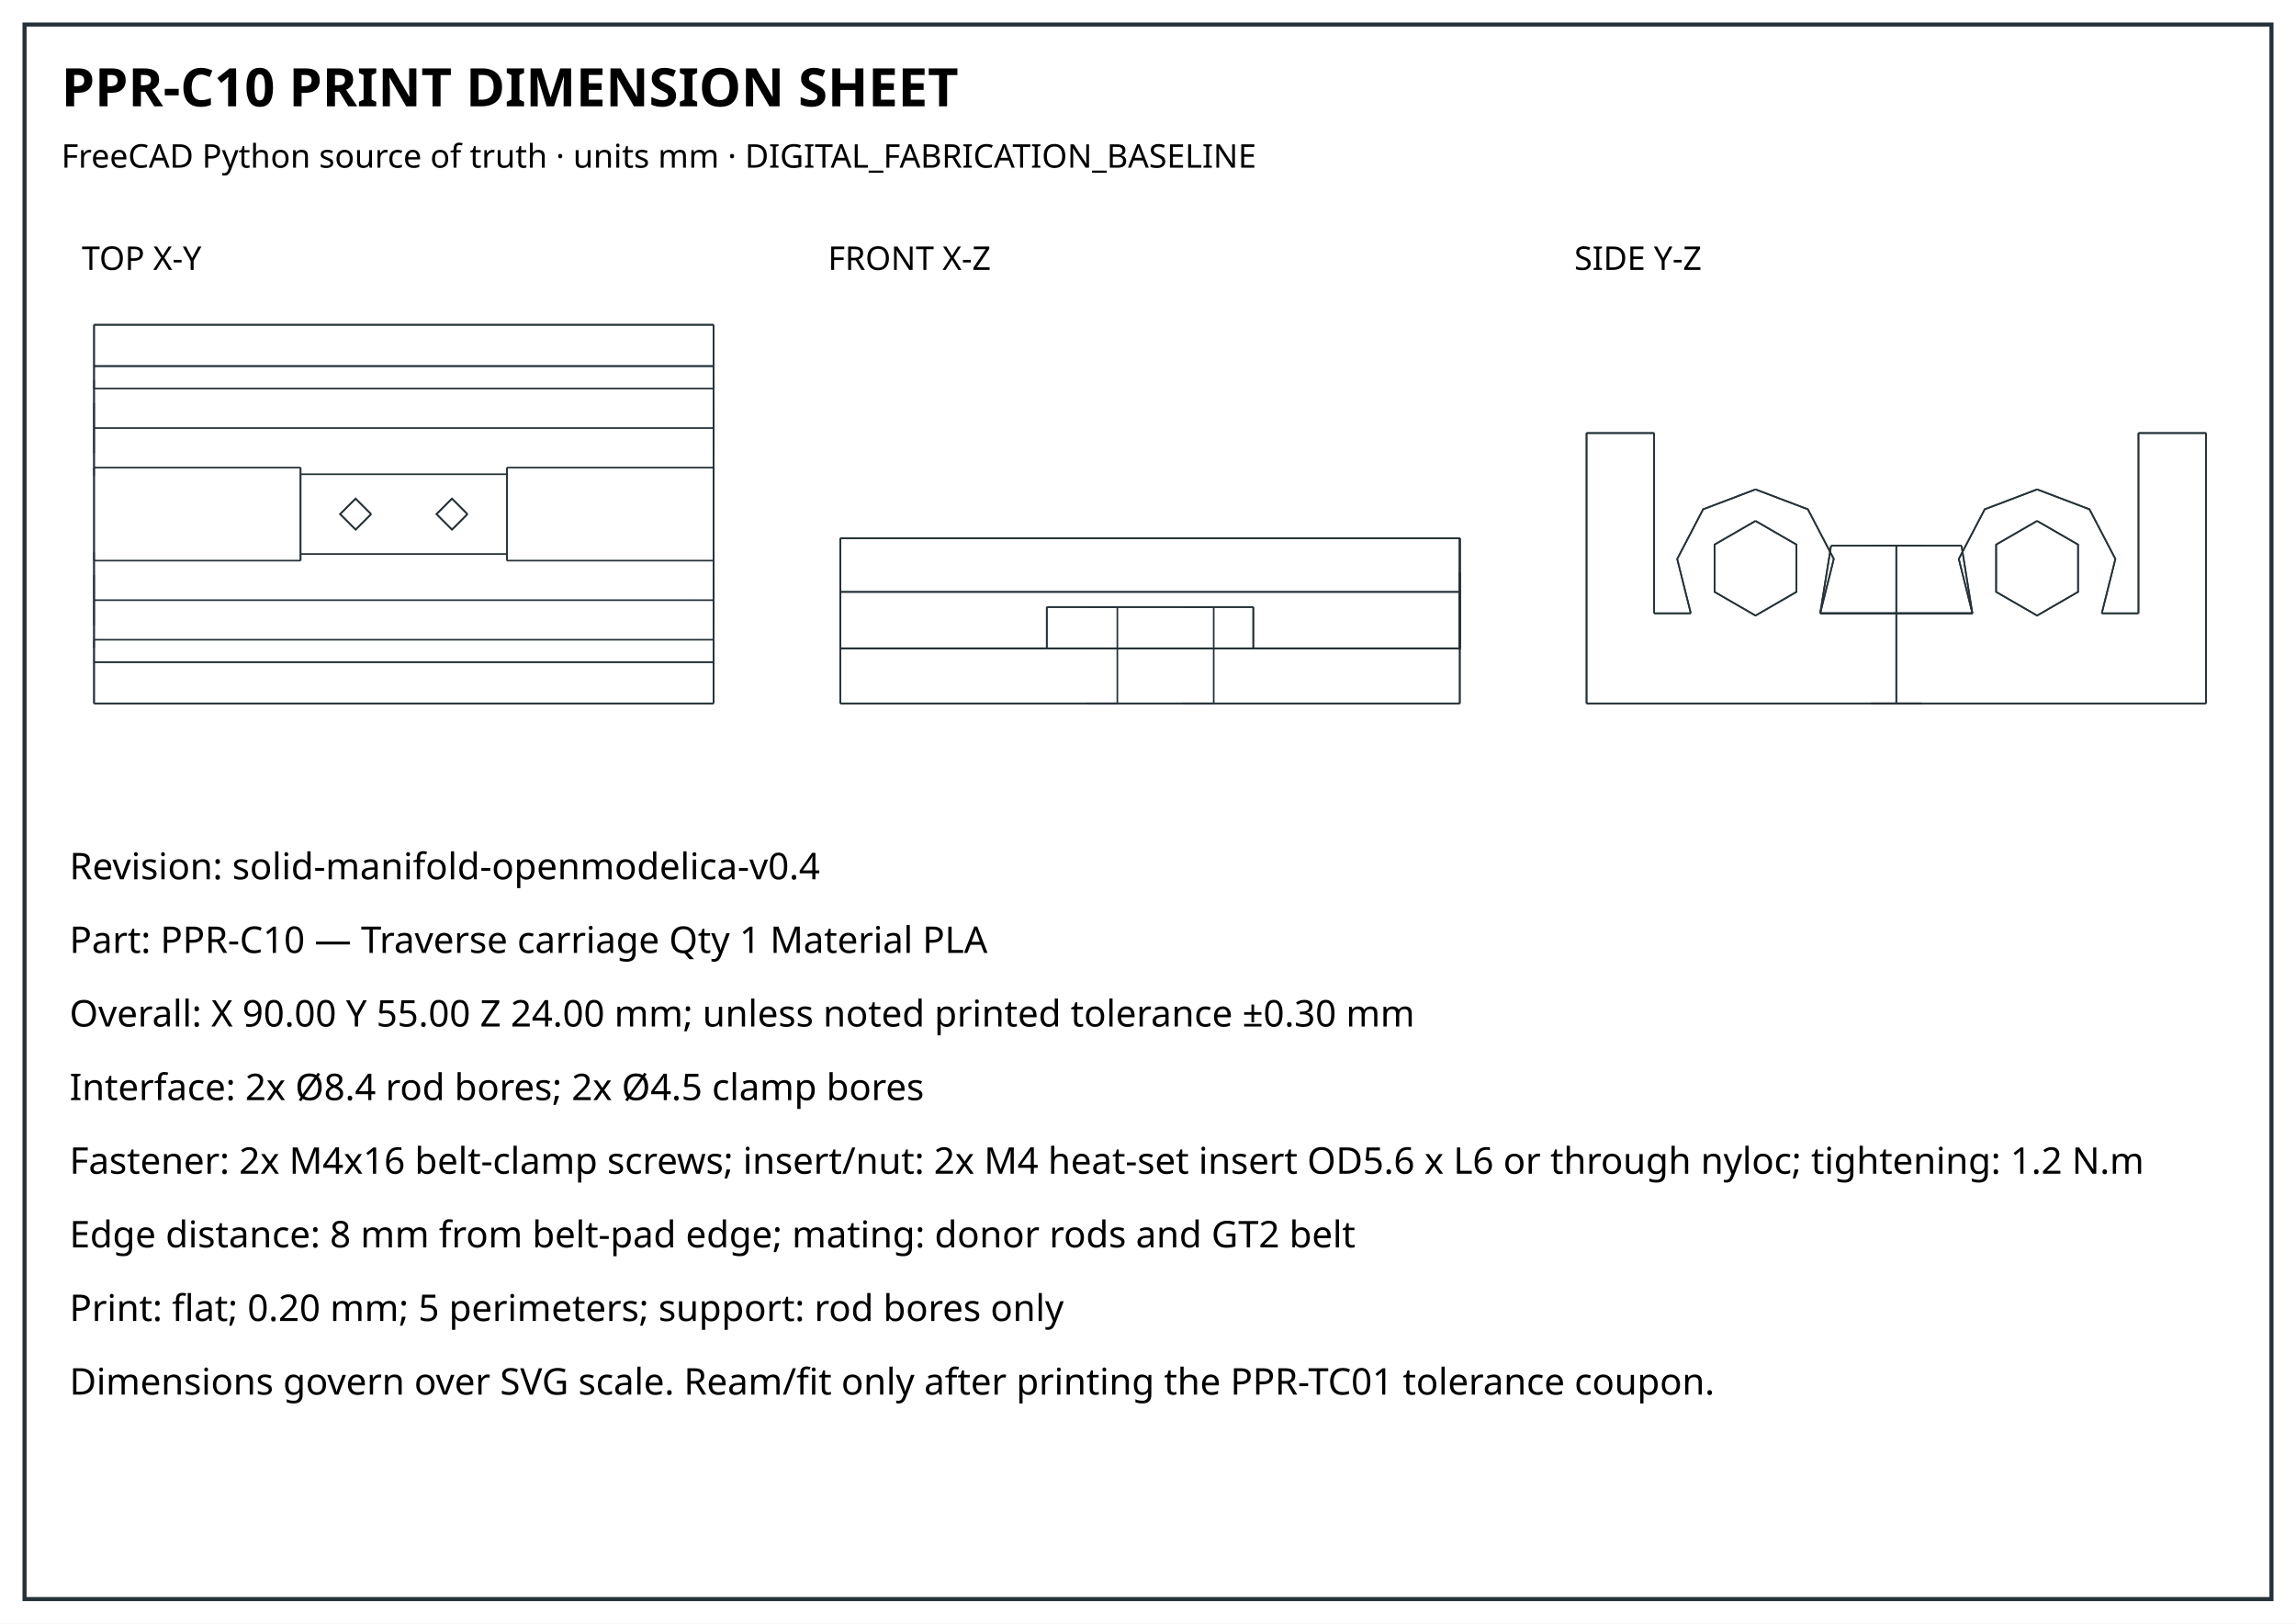
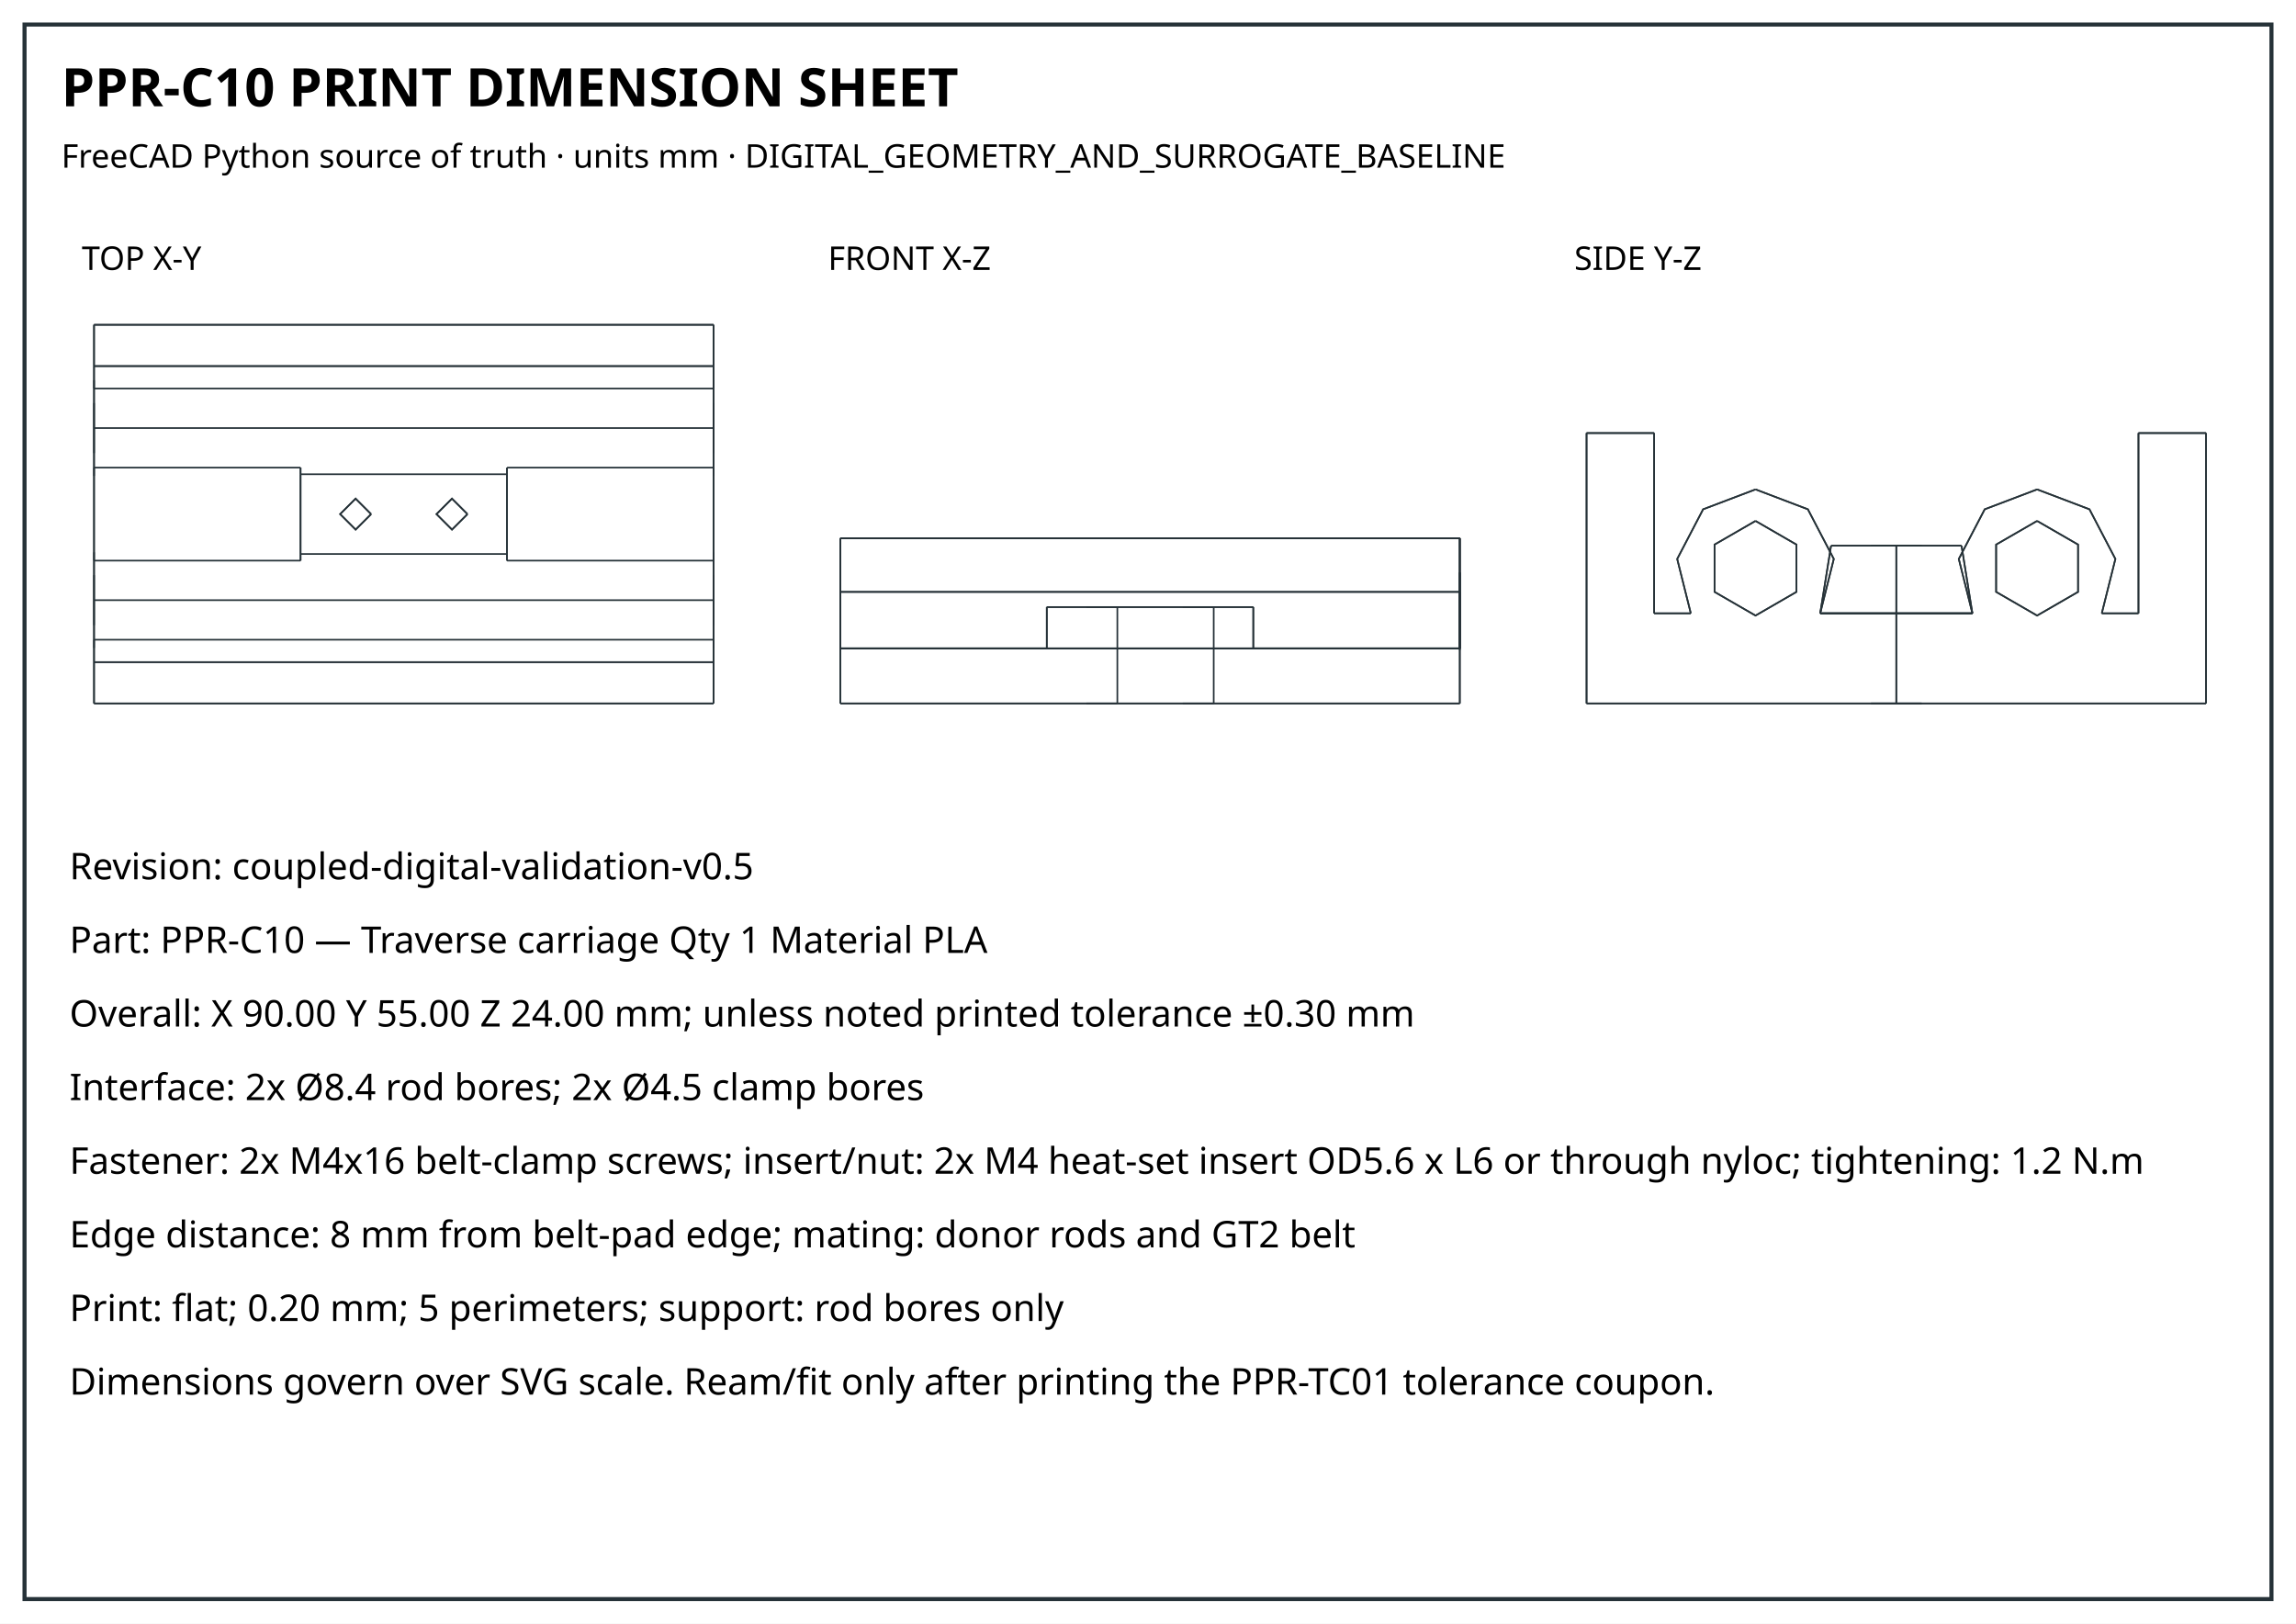
<svg xmlns="http://www.w3.org/2000/svg" width="1123" height="794" viewBox="0 0 1123 794">
  <rect width="1123" height="794" fill="white" />
  <rect x="12" y="12" width="1099" height="770" fill="none" stroke="#263238" stroke-width="2" />
  <text x="30" y="52" font-size="26" font-family="sans-serif" font-weight="bold">PPR-C10 PRINT DIMENSION SHEET</text>
-   <text x="30" y="82" font-size="16" font-family="sans-serif">FreeCAD Python source of truth · units mm · DIGITAL_FABRICATION_BASELINE</text>
+   <text x="30" y="82" font-size="16" font-family="sans-serif">FreeCAD Python source of truth · units mm · DIGITAL_GEOMETRY_AND_SURROGATE_BASELINE</text>
  <g font-family="sans-serif">
    <text x="40" y="132" font-size="16">TOP X-Y</text>
    <polyline points="46.00,323.80 46.00,312.84" fill="none" stroke="#263238" stroke-width="0.8" />
    <polyline points="46.00,312.84 349.00,312.84" fill="none" stroke="#263238" stroke-width="0.8" />
    <polyline points="349.00,323.80 349.00,312.84" fill="none" stroke="#263238" stroke-width="0.8" />
    <polyline points="349.00,323.80 46.00,323.80" fill="none" stroke="#263238" stroke-width="0.8" />
    <polyline points="46.00,344.00 46.00,344.00" fill="none" stroke="#263238" stroke-width="0.8" />
    <polyline points="46.00,344.00 46.00,158.83" fill="none" stroke="#263238" stroke-width="0.8" />
    <polyline points="46.00,344.00 46.00,323.80" fill="none" stroke="#263238" stroke-width="0.8" />
    <polyline points="46.00,158.83 46.00,158.83" fill="none" stroke="#263238" stroke-width="0.8" />
    <polyline points="46.00,323.80 46.00,323.80" fill="none" stroke="#263238" stroke-width="0.8" />
    <polyline points="46.00,179.03 46.00,158.83" fill="none" stroke="#263238" stroke-width="0.8" />
    <polyline points="46.00,179.03 46.00,179.03" fill="none" stroke="#263238" stroke-width="0.8" />
    <polyline points="46.00,293.50 46.00,309.15 46.00,316.90 46.00,312.84" fill="none" stroke="#263238" stroke-width="0.8" />
    <polyline points="46.00,189.99 46.00,179.03" fill="none" stroke="#263238" stroke-width="0.8" />
    <polyline points="46.00,274.16 46.00,270.10 46.00,277.85 46.00,293.50" fill="none" stroke="#263238" stroke-width="0.8" />
    <polyline points="46.00,189.99 46.00,185.93 46.00,193.68 46.00,209.33" fill="none" stroke="#263238" stroke-width="0.8" />
    <polyline points="46.00,274.16 46.00,228.67" fill="none" stroke="#263238" stroke-width="0.8" />
    <polyline points="46.00,209.33 46.00,224.98 46.00,232.74 46.00,228.67" fill="none" stroke="#263238" stroke-width="0.8" />
    <polyline points="46.00,209.33 46.00,221.58 46.00,221.58 46.00,209.33 46.00,197.09 46.00,197.09 46.00,209.33" fill="none" stroke="#263238" stroke-width="0.8" />
    <polyline points="46.00,293.50 46.00,305.75 46.00,305.75 46.00,293.50 46.00,281.25 46.00,281.25 46.00,293.50" fill="none" stroke="#263238" stroke-width="0.8" />
    <polyline points="349.00,274.16 349.00,270.10 349.00,277.85 349.00,293.50" fill="none" stroke="#263238" stroke-width="0.8" />
    <polyline points="248.00,274.16 349.00,274.16" fill="none" stroke="#263238" stroke-width="0.8" />
    <polyline points="248.00,274.16 248.00,270.92" fill="none" stroke="#263238" stroke-width="0.8" />
    <polyline points="147.00,270.92 248.00,270.92" fill="none" stroke="#263238" stroke-width="0.8" />
    <polyline points="147.00,274.16 147.00,270.92" fill="none" stroke="#263238" stroke-width="0.8" />
    <polyline points="46.00,274.16 147.00,274.16" fill="none" stroke="#263238" stroke-width="0.8" />
    <polyline points="349.00,293.50 349.00,309.15 349.00,316.90 349.00,312.84" fill="none" stroke="#263238" stroke-width="0.8" />
    <polyline points="349.00,344.00 349.00,344.00" fill="none" stroke="#263238" stroke-width="0.8" />
    <polyline points="349.00,344.00 349.00,158.83" fill="none" stroke="#263238" stroke-width="0.8" />
    <polyline points="349.00,344.00 349.00,323.80" fill="none" stroke="#263238" stroke-width="0.8" />
    <polyline points="349.00,158.83 349.00,158.83" fill="none" stroke="#263238" stroke-width="0.8" />
    <polyline points="349.00,323.80 349.00,323.80" fill="none" stroke="#263238" stroke-width="0.8" />
    <polyline points="349.00,179.03 349.00,158.83" fill="none" stroke="#263238" stroke-width="0.8" />
    <polyline points="349.00,179.03 349.00,179.03" fill="none" stroke="#263238" stroke-width="0.8" />
    <polyline points="349.00,189.99 349.00,179.03" fill="none" stroke="#263238" stroke-width="0.8" />
    <polyline points="349.00,189.99 349.00,185.93 349.00,193.68 349.00,209.33" fill="none" stroke="#263238" stroke-width="0.8" />
    <polyline points="349.00,274.16 349.00,228.67" fill="none" stroke="#263238" stroke-width="0.8" />
    <polyline points="349.00,209.33 349.00,224.98 349.00,232.74 349.00,228.67" fill="none" stroke="#263238" stroke-width="0.8" />
    <polyline points="349.00,209.33 349.00,221.58 349.00,221.58 349.00,209.33 349.00,197.09 349.00,197.09 349.00,209.33" fill="none" stroke="#263238" stroke-width="0.8" />
    <polyline points="349.00,293.50 349.00,305.75 349.00,305.75 349.00,293.50 349.00,281.25 349.00,281.25 349.00,293.50" fill="none" stroke="#263238" stroke-width="0.8" />
    <polyline points="46.00,323.80 349.00,323.80" fill="none" stroke="#263238" stroke-width="0.8" />
    <polyline points="46.00,344.00 349.00,344.00" fill="none" stroke="#263238" stroke-width="0.8" />
    <polyline points="46.00,344.00 349.00,344.00" fill="none" stroke="#263238" stroke-width="0.8" />
    <polyline points="46.00,158.83 349.00,158.83" fill="none" stroke="#263238" stroke-width="0.8" />
    <polyline points="181.51,251.42 173.93,243.84 166.36,251.42 173.93,258.99 181.51,251.42" fill="none" stroke="#263238" stroke-width="0.8" />
    <polyline points="228.64,251.42 221.07,243.84 213.49,251.42 221.07,258.99 228.64,251.42" fill="none" stroke="#263238" stroke-width="0.8" />
    <polyline points="46.00,158.83 349.00,158.83" fill="none" stroke="#263238" stroke-width="0.8" />
    <polyline points="46.00,179.03 349.00,179.03" fill="none" stroke="#263238" stroke-width="0.8" />
    <polyline points="349.00,179.03 46.00,179.03" fill="none" stroke="#263238" stroke-width="0.8" />
    <polyline points="46.00,189.99 349.00,189.99" fill="none" stroke="#263238" stroke-width="0.8" />
    <polyline points="46.00,228.67 147.00,228.67" fill="none" stroke="#263238" stroke-width="0.8" />
    <polyline points="147.00,231.92 147.00,228.67" fill="none" stroke="#263238" stroke-width="0.8" />
    <polyline points="147.00,231.92 248.00,231.92" fill="none" stroke="#263238" stroke-width="0.8" />
    <polyline points="248.00,231.92 248.00,228.67" fill="none" stroke="#263238" stroke-width="0.8" />
    <polyline points="248.00,228.67 349.00,228.67" fill="none" stroke="#263238" stroke-width="0.8" />
    <polyline points="147.00,274.16 147.00,228.67" fill="none" stroke="#263238" stroke-width="0.8" />
    <polyline points="46.00,209.33 349.00,209.33" fill="none" stroke="#263238" stroke-width="0.8" />
    <polyline points="46.00,293.50 349.00,293.50" fill="none" stroke="#263238" stroke-width="0.8" />
    <polyline points="248.00,274.16 248.00,228.67" fill="none" stroke="#263238" stroke-width="0.8" />
    <polyline points="248.00,270.92 248.00,231.92" fill="none" stroke="#263238" stroke-width="0.8" />
    <polyline points="147.00,270.92 147.00,231.92" fill="none" stroke="#263238" stroke-width="0.8" />
    <polyline points="181.51,251.42 173.93,243.84 166.36,251.42 173.93,258.99 181.51,251.42" fill="none" stroke="#263238" stroke-width="0.8" />
    <polyline points="228.64,251.42 221.07,243.84 213.49,251.42 221.07,258.99 228.64,251.42" fill="none" stroke="#263238" stroke-width="0.8" />
    <polyline points="181.51,251.42 181.51,251.42" fill="none" stroke="#263238" stroke-width="0.8" />
    <polyline points="228.64,251.42 228.64,251.42" fill="none" stroke="#263238" stroke-width="0.8" />
    <text x="405" y="132" font-size="16">FRONT X-Z</text>
    <polyline points="411.00,317.07 411.00,317.07" fill="none" stroke="#263238" stroke-width="0.8" />
    <polyline points="411.00,317.07 714.00,317.07" fill="none" stroke="#263238" stroke-width="0.8" />
    <polyline points="714.00,317.07 714.00,317.07" fill="none" stroke="#263238" stroke-width="0.8" />
    <polyline points="714.00,317.07 411.00,317.07" fill="none" stroke="#263238" stroke-width="0.8" />
    <polyline points="411.00,344.00 411.00,263.20" fill="none" stroke="#263238" stroke-width="0.8" />
    <polyline points="411.00,344.00 411.00,344.00" fill="none" stroke="#263238" stroke-width="0.8" />
    <polyline points="411.00,263.20 411.00,263.20" fill="none" stroke="#263238" stroke-width="0.8" />
    <polyline points="411.00,344.00 411.00,263.20" fill="none" stroke="#263238" stroke-width="0.8" />
    <polyline points="411.00,317.07 411.00,263.20" fill="none" stroke="#263238" stroke-width="0.8" />
    <polyline points="411.00,263.20 411.00,263.20" fill="none" stroke="#263238" stroke-width="0.8" />
    <polyline points="411.00,317.07 411.00,263.20" fill="none" stroke="#263238" stroke-width="0.8" />
    <polyline points="411.00,280.03 411.00,285.98 411.00,300.82 411.00,317.07" fill="none" stroke="#263238" stroke-width="0.8" />
    <polyline points="411.00,317.07 411.00,317.07" fill="none" stroke="#263238" stroke-width="0.8" />
    <polyline points="411.00,317.07 411.00,300.82 411.00,285.98 411.00,280.03" fill="none" stroke="#263238" stroke-width="0.8" />
    <polyline points="411.00,317.07 411.00,300.82 411.00,285.98 411.00,280.03" fill="none" stroke="#263238" stroke-width="0.8" />
    <polyline points="411.00,317.07 411.00,317.07" fill="none" stroke="#263238" stroke-width="0.8" />
    <polyline points="411.00,280.03 411.00,285.98 411.00,300.82 411.00,317.07" fill="none" stroke="#263238" stroke-width="0.8" />
    <polyline points="411.00,289.46 411.00,296.53 411.00,310.67 411.00,317.74 411.00,310.67 411.00,296.53 411.00,289.46" fill="none" stroke="#263238" stroke-width="0.8" />
    <polyline points="411.00,289.46 411.00,296.53 411.00,310.67 411.00,317.74 411.00,310.67 411.00,296.53 411.00,289.46" fill="none" stroke="#263238" stroke-width="0.8" />
    <polyline points="714.00,317.07 714.00,300.82 714.00,285.98 714.00,280.03" fill="none" stroke="#263238" stroke-width="0.8" />
    <polyline points="613.00,317.07 714.00,317.07" fill="none" stroke="#263238" stroke-width="0.8" />
    <polyline points="613.00,317.07 613.00,296.87" fill="none" stroke="#263238" stroke-width="0.8" />
    <polyline points="512.00,296.87 613.00,296.87" fill="none" stroke="#263238" stroke-width="0.8" />
    <polyline points="512.00,317.07 512.00,296.87" fill="none" stroke="#263238" stroke-width="0.8" />
    <polyline points="411.00,317.07 512.00,317.07" fill="none" stroke="#263238" stroke-width="0.8" />
    <polyline points="714.00,280.03 714.00,285.98 714.00,300.82 714.00,317.07" fill="none" stroke="#263238" stroke-width="0.8" />
    <polyline points="714.00,344.00 714.00,263.20" fill="none" stroke="#263238" stroke-width="0.8" />
    <polyline points="714.00,344.00 714.00,344.00" fill="none" stroke="#263238" stroke-width="0.8" />
    <polyline points="714.00,263.20 714.00,263.20" fill="none" stroke="#263238" stroke-width="0.8" />
    <polyline points="714.00,344.00 714.00,263.20" fill="none" stroke="#263238" stroke-width="0.8" />
    <polyline points="714.00,317.07 714.00,263.20" fill="none" stroke="#263238" stroke-width="0.8" />
    <polyline points="714.00,263.20 714.00,263.20" fill="none" stroke="#263238" stroke-width="0.8" />
    <polyline points="714.00,317.07 714.00,263.20" fill="none" stroke="#263238" stroke-width="0.8" />
    <polyline points="714.00,317.07 714.00,317.07" fill="none" stroke="#263238" stroke-width="0.8" />
    <polyline points="714.00,317.07 714.00,300.82 714.00,285.98 714.00,280.03" fill="none" stroke="#263238" stroke-width="0.8" />
    <polyline points="714.00,317.07 714.00,317.07" fill="none" stroke="#263238" stroke-width="0.8" />
    <polyline points="714.00,280.03 714.00,285.98 714.00,300.82 714.00,317.07" fill="none" stroke="#263238" stroke-width="0.8" />
    <polyline points="714.00,289.46 714.00,296.53 714.00,310.67 714.00,317.74 714.00,310.67 714.00,296.53 714.00,289.46" fill="none" stroke="#263238" stroke-width="0.8" />
    <polyline points="714.00,289.46 714.00,296.53 714.00,310.67 714.00,317.74 714.00,310.67 714.00,296.53 714.00,289.46" fill="none" stroke="#263238" stroke-width="0.8" />
    <polyline points="411.00,263.20 714.00,263.20" fill="none" stroke="#263238" stroke-width="0.8" />
    <polyline points="411.00,263.20 714.00,263.20" fill="none" stroke="#263238" stroke-width="0.8" />
    <polyline points="411.00,344.00 714.00,344.00" fill="none" stroke="#263238" stroke-width="0.8" />
    <polyline points="411.00,344.00 714.00,344.00" fill="none" stroke="#263238" stroke-width="0.8" />
    <polyline points="546.51,344.00 538.93,344.00 531.36,344.00 538.93,344.00 546.51,344.00" fill="none" stroke="#263238" stroke-width="0.8" />
    <polyline points="593.64,344.00 586.07,344.00 578.49,344.00 586.07,344.00 593.64,344.00" fill="none" stroke="#263238" stroke-width="0.8" />
    <polyline points="411.00,263.20 714.00,263.20" fill="none" stroke="#263238" stroke-width="0.8" />
    <polyline points="411.00,263.20 714.00,263.20" fill="none" stroke="#263238" stroke-width="0.8" />
    <polyline points="714.00,317.07 411.00,317.07" fill="none" stroke="#263238" stroke-width="0.8" />
    <polyline points="411.00,317.07 714.00,317.07" fill="none" stroke="#263238" stroke-width="0.8" />
    <polyline points="411.00,317.07 512.00,317.07" fill="none" stroke="#263238" stroke-width="0.8" />
    <polyline points="512.00,296.87 512.00,317.07" fill="none" stroke="#263238" stroke-width="0.8" />
    <polyline points="512.00,296.87 613.00,296.87" fill="none" stroke="#263238" stroke-width="0.8" />
    <polyline points="613.00,296.87 613.00,317.07" fill="none" stroke="#263238" stroke-width="0.8" />
    <polyline points="613.00,317.07 714.00,317.07" fill="none" stroke="#263238" stroke-width="0.8" />
    <polyline points="512.00,317.07 512.00,317.07" fill="none" stroke="#263238" stroke-width="0.8" />
    <polyline points="411.00,289.46 714.00,289.46" fill="none" stroke="#263238" stroke-width="0.8" />
    <polyline points="411.00,289.46 714.00,289.46" fill="none" stroke="#263238" stroke-width="0.8" />
    <polyline points="613.00,317.07 613.00,317.07" fill="none" stroke="#263238" stroke-width="0.8" />
    <polyline points="613.00,296.87 613.00,296.87" fill="none" stroke="#263238" stroke-width="0.8" />
    <polyline points="512.00,296.87 512.00,296.87" fill="none" stroke="#263238" stroke-width="0.8" />
    <polyline points="546.51,296.87 538.93,296.87 531.36,296.87 538.93,296.87 546.51,296.87" fill="none" stroke="#263238" stroke-width="0.8" />
    <polyline points="593.64,296.87 586.07,296.87 578.49,296.87 586.07,296.87 593.64,296.87" fill="none" stroke="#263238" stroke-width="0.8" />
    <polyline points="546.51,344.00 546.51,296.87" fill="none" stroke="#263238" stroke-width="0.8" />
    <polyline points="593.64,344.00 593.64,296.87" fill="none" stroke="#263238" stroke-width="0.8" />
    <text x="770" y="132" font-size="16">SIDE Y-Z</text>
    <polyline points="809.05,299.93 826.99,299.93" fill="none" stroke="#263238" stroke-width="0.8" />
    <polyline points="826.99,299.93 826.99,299.93" fill="none" stroke="#263238" stroke-width="0.8" />
    <polyline points="809.05,299.93 826.99,299.93" fill="none" stroke="#263238" stroke-width="0.8" />
    <polyline points="809.05,299.93 809.05,299.93" fill="none" stroke="#263238" stroke-width="0.8" />
    <polyline points="776.00,344.00 776.00,211.78" fill="none" stroke="#263238" stroke-width="0.8" />
    <polyline points="776.00,344.00 1079.00,344.00" fill="none" stroke="#263238" stroke-width="0.8" />
    <polyline points="776.00,211.78 809.05,211.78" fill="none" stroke="#263238" stroke-width="0.8" />
    <polyline points="1079.00,344.00 1079.00,211.78" fill="none" stroke="#263238" stroke-width="0.8" />
    <polyline points="809.05,299.93 809.05,211.78" fill="none" stroke="#263238" stroke-width="0.8" />
    <polyline points="1045.95,211.78 1079.00,211.78" fill="none" stroke="#263238" stroke-width="0.8" />
    <polyline points="1045.95,299.93 1045.95,211.78" fill="none" stroke="#263238" stroke-width="0.8" />
    <polyline points="858.64,239.33 833.02,249.06 820.34,273.35 826.99,299.93" fill="none" stroke="#263238" stroke-width="0.8" />
    <polyline points="1028.01,299.93 1045.95,299.93" fill="none" stroke="#263238" stroke-width="0.8" />
    <polyline points="890.28,299.93 896.93,273.35 884.25,249.06 858.64,239.33" fill="none" stroke="#263238" stroke-width="0.8" />
    <polyline points="1028.01,299.93 1034.66,273.35 1021.98,249.06 996.36,239.33" fill="none" stroke="#263238" stroke-width="0.8" />
    <polyline points="890.28,299.93 964.72,299.93" fill="none" stroke="#263238" stroke-width="0.8" />
    <polyline points="996.36,239.33 970.75,249.06 958.07,273.35 964.72,299.93" fill="none" stroke="#263238" stroke-width="0.8" />
    <polyline points="996.36,254.75 976.33,266.32 976.33,289.46 996.36,301.03 1016.40,289.46 1016.40,266.32 996.36,254.75" fill="none" stroke="#263238" stroke-width="0.8" />
    <polyline points="858.64,254.75 838.60,266.32 838.60,289.46 858.64,301.03 878.67,289.46 878.67,266.32 858.64,254.75" fill="none" stroke="#263238" stroke-width="0.8" />
    <polyline points="890.28,299.93 896.93,273.35 884.25,249.06 858.64,239.33" fill="none" stroke="#263238" stroke-width="0.8" />
    <polyline points="890.28,299.93 890.28,299.93" fill="none" stroke="#263238" stroke-width="0.8" />
    <polyline points="890.28,299.93 895.59,266.87" fill="none" stroke="#263238" stroke-width="0.8" />
    <polyline points="895.59,266.87 895.59,266.87" fill="none" stroke="#263238" stroke-width="0.8" />
    <polyline points="890.28,299.93 895.59,266.87" fill="none" stroke="#263238" stroke-width="0.8" />
    <polyline points="890.28,299.93 890.28,299.93" fill="none" stroke="#263238" stroke-width="0.8" />
    <polyline points="858.64,239.33 833.02,249.06 820.34,273.35 826.99,299.93" fill="none" stroke="#263238" stroke-width="0.8" />
    <polyline points="776.00,344.00 776.00,211.78" fill="none" stroke="#263238" stroke-width="0.8" />
    <polyline points="776.00,344.00 1079.00,344.00" fill="none" stroke="#263238" stroke-width="0.8" />
    <polyline points="776.00,211.78 809.05,211.78" fill="none" stroke="#263238" stroke-width="0.8" />
    <polyline points="1079.00,344.00 1079.00,211.78" fill="none" stroke="#263238" stroke-width="0.8" />
    <polyline points="809.05,299.93 809.05,211.78" fill="none" stroke="#263238" stroke-width="0.8" />
    <polyline points="1045.95,211.78 1079.00,211.78" fill="none" stroke="#263238" stroke-width="0.8" />
    <polyline points="1045.95,299.93 1045.95,211.78" fill="none" stroke="#263238" stroke-width="0.8" />
    <polyline points="1028.01,299.93 1045.95,299.93" fill="none" stroke="#263238" stroke-width="0.8" />
    <polyline points="1028.01,299.93 1034.66,273.35 1021.98,249.06 996.36,239.33" fill="none" stroke="#263238" stroke-width="0.8" />
    <polyline points="890.28,299.93 964.72,299.93" fill="none" stroke="#263238" stroke-width="0.8" />
    <polyline points="996.36,239.33 970.75,249.06 958.07,273.35 964.72,299.93" fill="none" stroke="#263238" stroke-width="0.8" />
    <polyline points="996.36,254.75 976.33,266.32 976.33,289.46 996.36,301.03 1016.40,289.46 1016.40,266.32 996.36,254.75" fill="none" stroke="#263238" stroke-width="0.8" />
    <polyline points="858.64,254.75 838.60,266.32 838.60,289.46 858.64,301.03 878.67,289.46 878.67,266.32 858.64,254.75" fill="none" stroke="#263238" stroke-width="0.8" />
    <polyline points="809.05,211.78 809.05,211.78" fill="none" stroke="#263238" stroke-width="0.8" />
    <polyline points="776.00,211.78 776.00,211.78" fill="none" stroke="#263238" stroke-width="0.8" />
    <polyline points="776.00,344.00 776.00,344.00" fill="none" stroke="#263238" stroke-width="0.8" />
    <polyline points="1079.00,344.00 1079.00,344.00" fill="none" stroke="#263238" stroke-width="0.8" />
    <polyline points="927.50,344.00 939.90,344.00 927.50,344.00 915.10,344.00 927.50,344.00" fill="none" stroke="#263238" stroke-width="0.8" />
    <polyline points="927.50,344.00 939.90,344.00 927.50,344.00 915.10,344.00 927.50,344.00" fill="none" stroke="#263238" stroke-width="0.8" />
    <polyline points="1079.00,211.78 1079.00,211.78" fill="none" stroke="#263238" stroke-width="0.8" />
    <polyline points="1045.95,211.78 1045.95,211.78" fill="none" stroke="#263238" stroke-width="0.8" />
    <polyline points="1045.95,299.93 1045.95,299.93" fill="none" stroke="#263238" stroke-width="0.8" />
    <polyline points="1028.01,299.93 1028.01,299.93" fill="none" stroke="#263238" stroke-width="0.8" />
    <polyline points="964.72,299.93 964.72,299.93" fill="none" stroke="#263238" stroke-width="0.8" />
    <polyline points="959.41,266.87 964.72,299.93" fill="none" stroke="#263238" stroke-width="0.8" />
    <polyline points="959.41,266.87 959.41,266.87" fill="none" stroke="#263238" stroke-width="0.8" />
    <polyline points="959.41,266.87 964.72,299.93" fill="none" stroke="#263238" stroke-width="0.8" />
    <polyline points="964.72,299.93 964.72,299.93" fill="none" stroke="#263238" stroke-width="0.8" />
    <polyline points="890.28,299.93 964.72,299.93" fill="none" stroke="#263238" stroke-width="0.8" />
    <polyline points="996.36,254.75 996.36,254.75" fill="none" stroke="#263238" stroke-width="0.8" />
    <polyline points="858.64,254.75 858.64,254.75" fill="none" stroke="#263238" stroke-width="0.8" />
    <polyline points="890.28,299.93 964.72,299.93" fill="none" stroke="#263238" stroke-width="0.8" />
    <polyline points="895.59,266.87 959.41,266.87" fill="none" stroke="#263238" stroke-width="0.8" />
    <polyline points="895.59,266.87 959.41,266.87" fill="none" stroke="#263238" stroke-width="0.8" />
    <polyline points="927.50,266.87 939.90,266.87 927.50,266.87 915.10,266.87 927.50,266.87" fill="none" stroke="#263238" stroke-width="0.8" />
    <polyline points="927.50,266.87 939.90,266.87 927.50,266.87 915.10,266.87 927.50,266.87" fill="none" stroke="#263238" stroke-width="0.8" />
    <polyline points="927.50,344.00 927.50,266.87" fill="none" stroke="#263238" stroke-width="0.8" />
    <polyline points="927.50,344.00 927.50,266.87" fill="none" stroke="#263238" stroke-width="0.8" />
-     <text x="34" y="430" font-size="18">Revision: solid-manifold-openmodelica-v0.4</text>
+     <text x="34" y="430" font-size="18">Revision: coupled-digital-validation-v0.5</text>
    <text x="34" y="466" font-size="18">Part: PPR-C10 — Traverse carriage  Qty 1  Material PLA</text>
    <text x="34" y="502" font-size="18">Overall: X 90.00  Y 55.00  Z 24.00 mm; unless noted printed tolerance ±0.30 mm</text>
    <text x="34" y="538" font-size="18">Interface: 2x Ø8.4 rod bores; 2x Ø4.5 clamp bores</text>
    <text x="34" y="574" font-size="18">Fastener: 2x M4x16 belt-clamp screws; insert/nut: 2x M4 heat-set insert OD5.6 x L6 or through nyloc; tightening: 1.2 N.m</text>
    <text x="34" y="610" font-size="18">Edge distance: 8 mm from belt-pad edge; mating: donor rods and GT2 belt</text>
    <text x="34" y="646" font-size="18">Print: flat; 0.20 mm; 5 perimeters; support: rod bores only</text>
    <text x="34" y="682" font-size="18">Dimensions govern over SVG scale. Ream/fit only after printing the PPR-TC01 tolerance coupon.</text>
  </g>
</svg>
